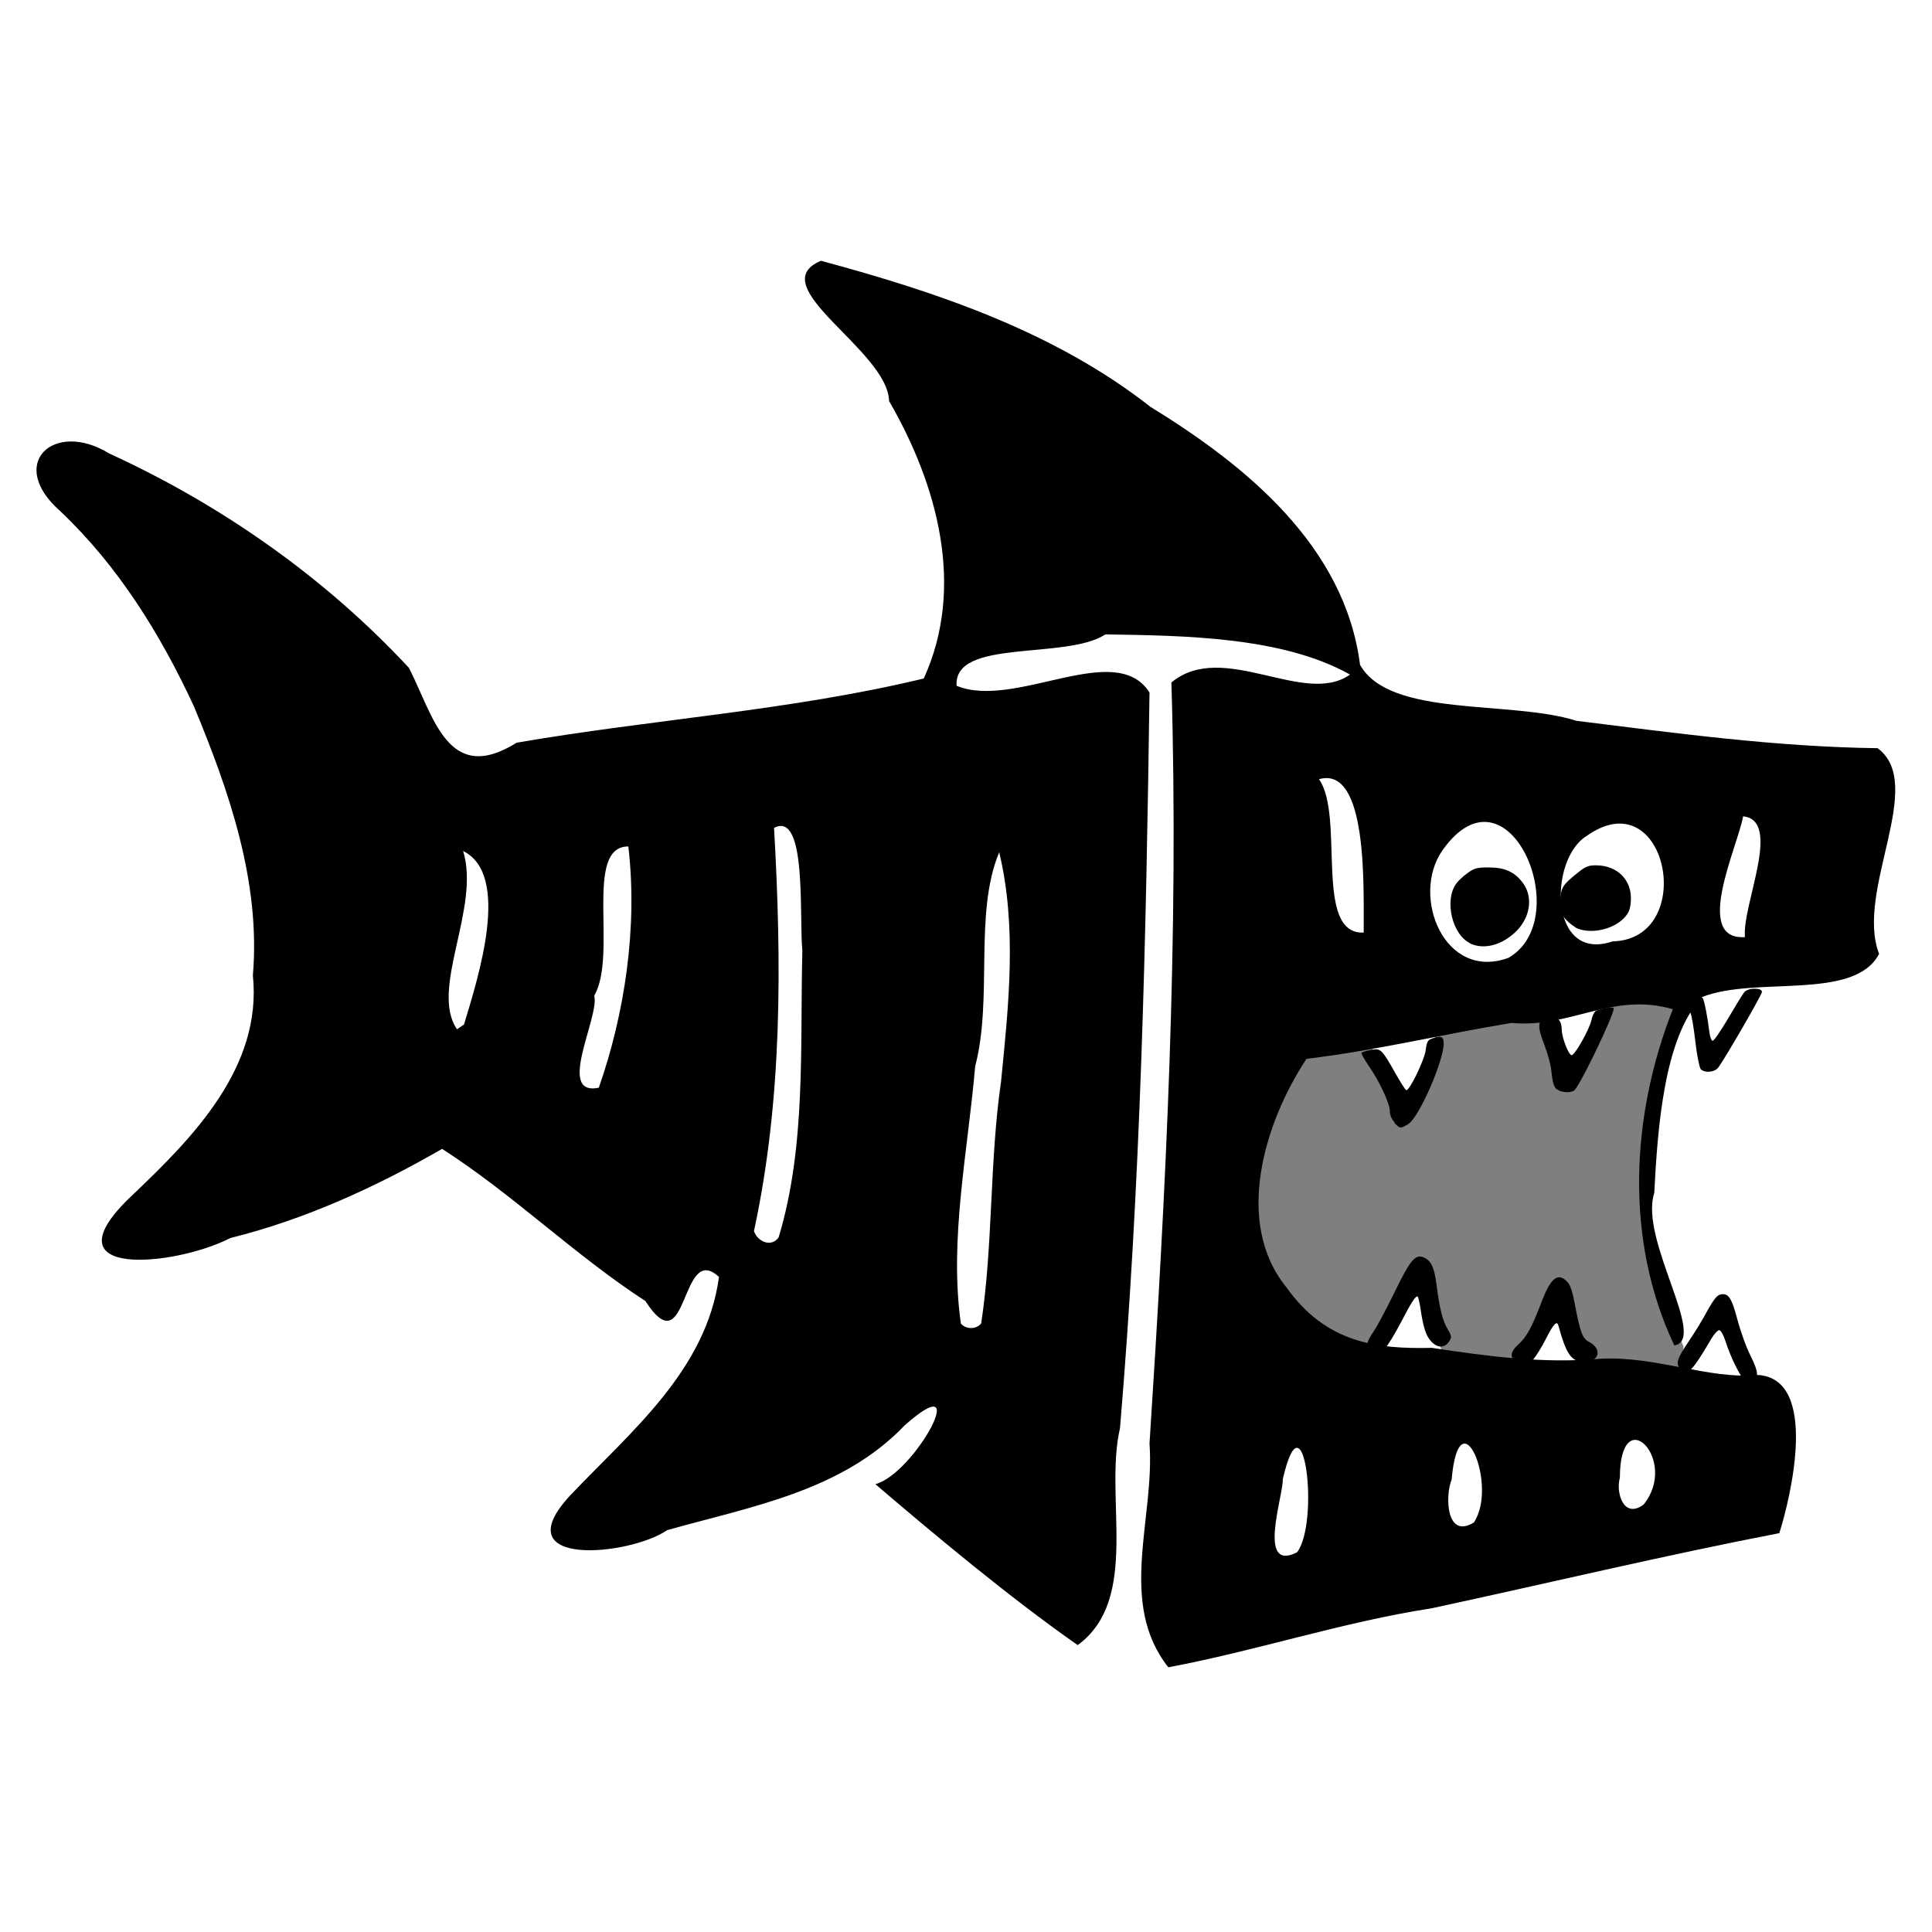
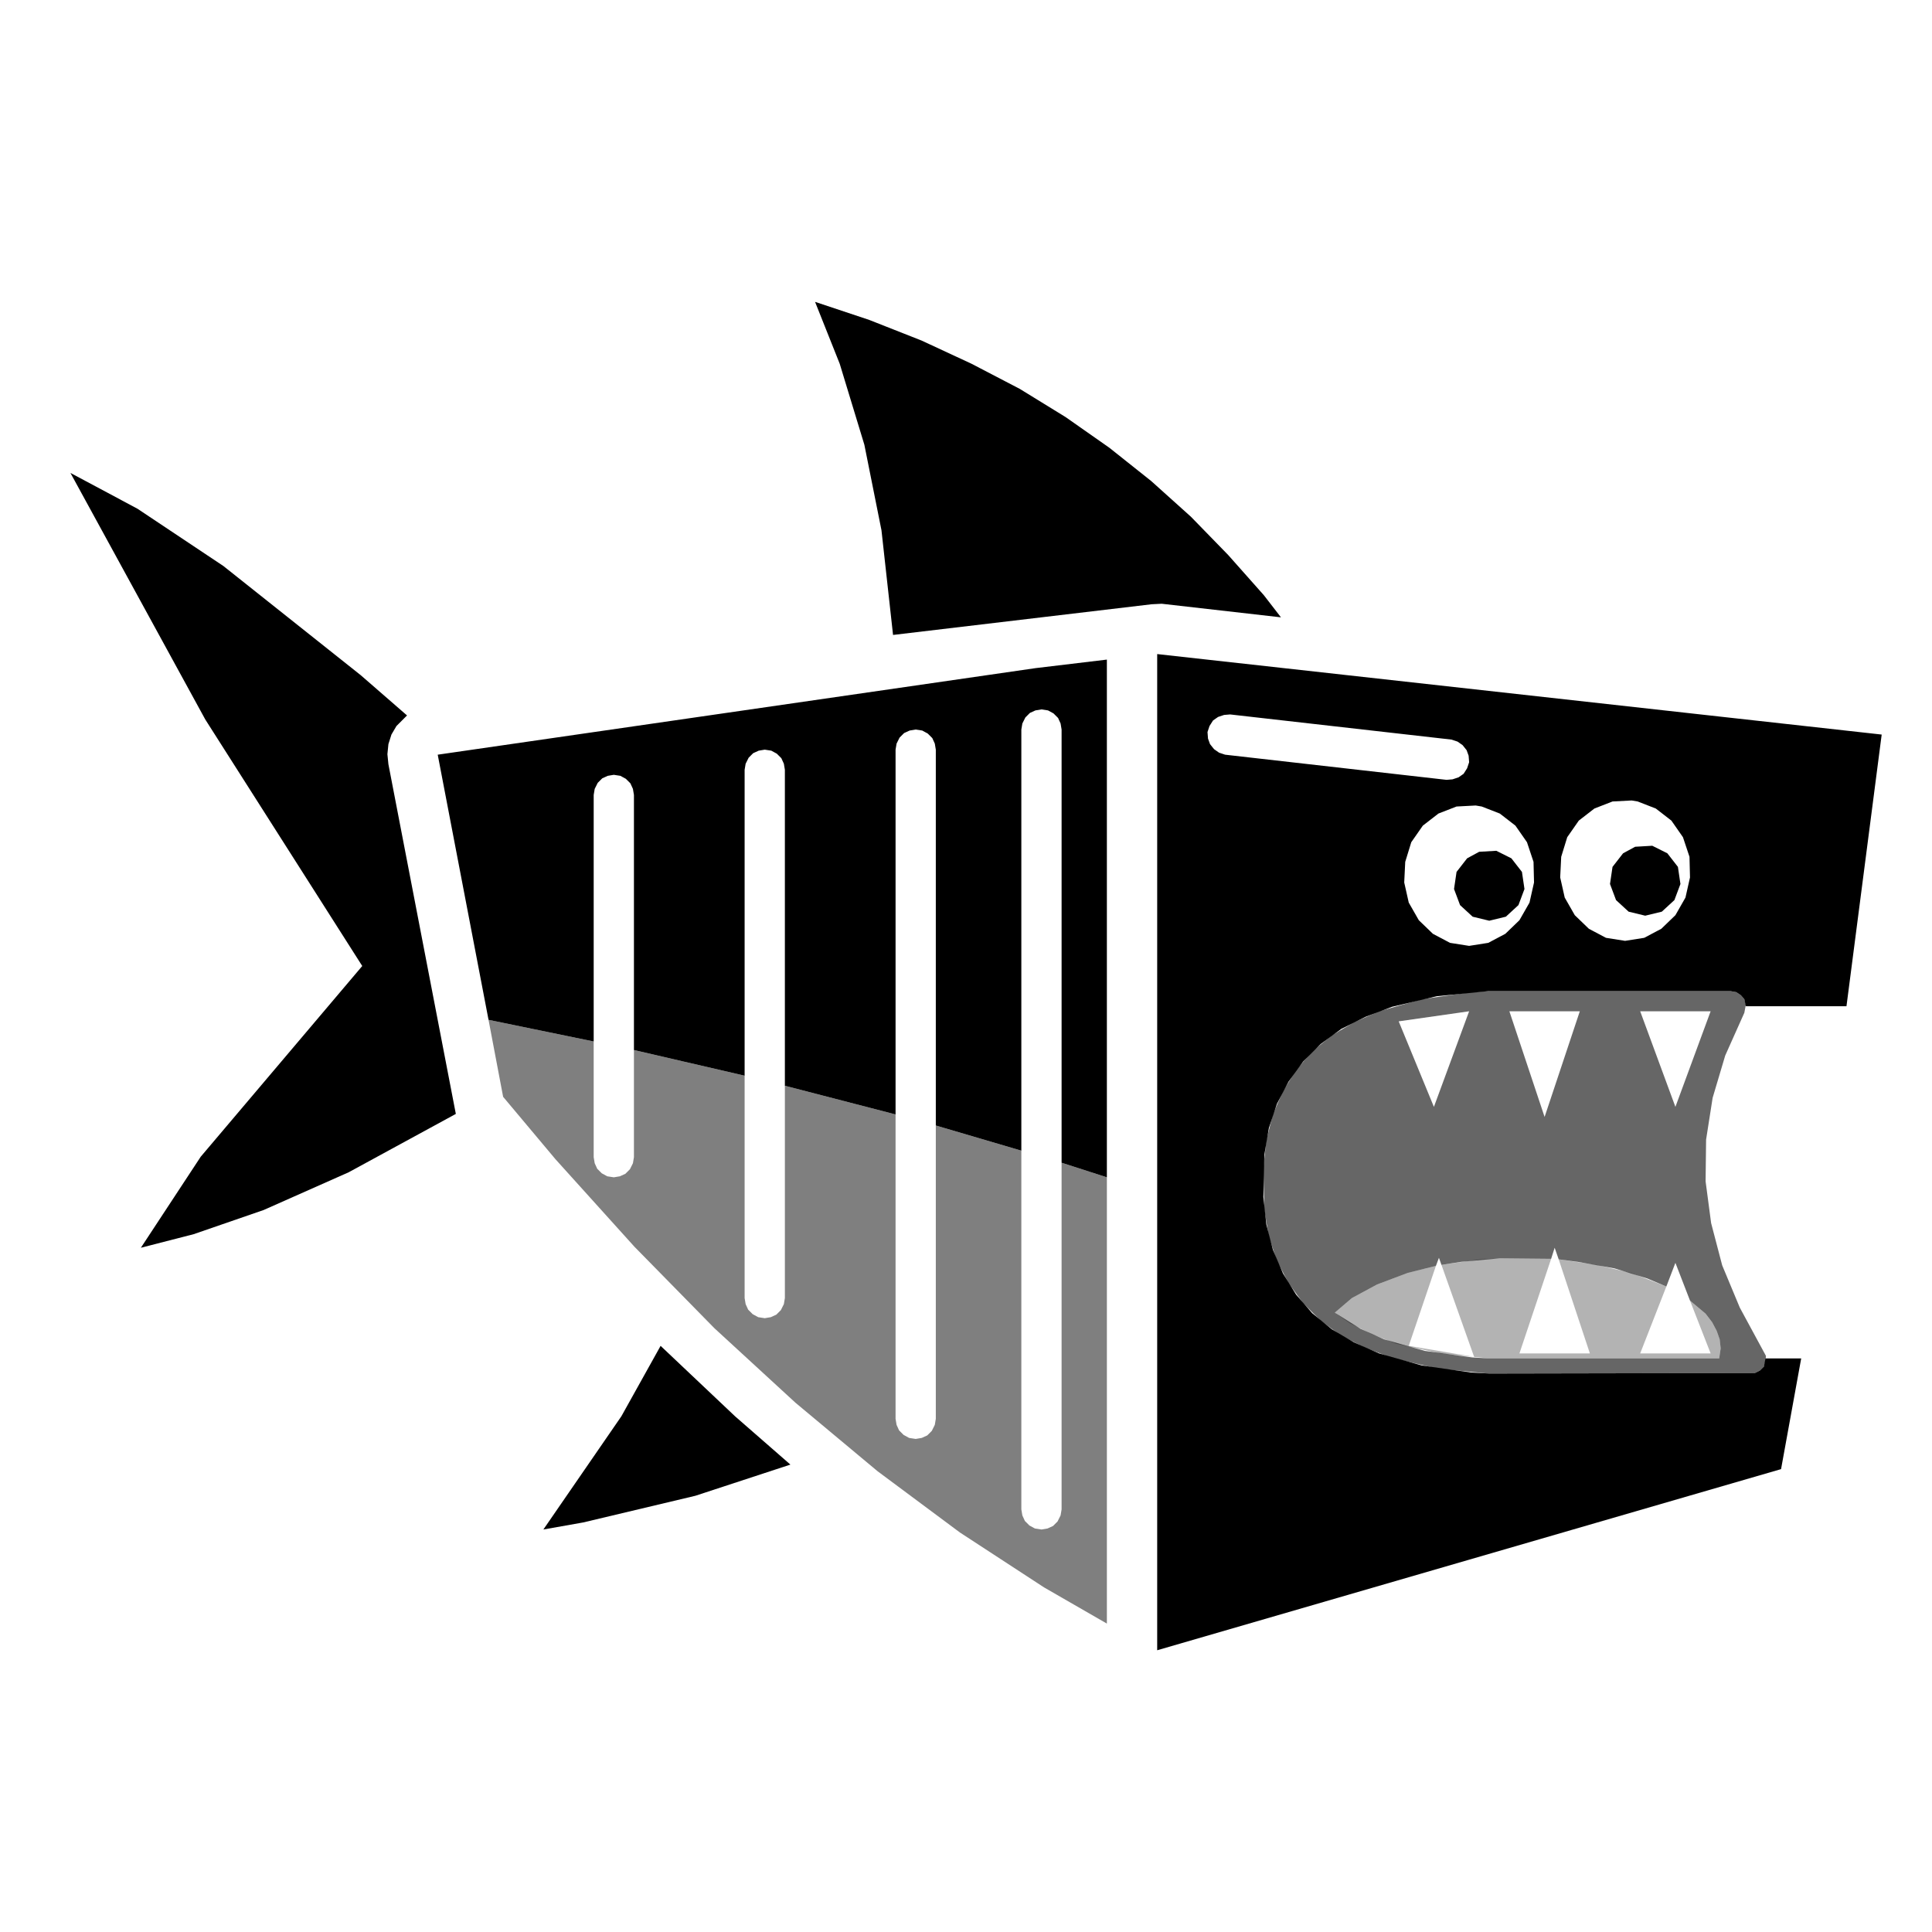
- <svg xmlns="http://www.w3.org/2000/svg" width="24" height="24" viewBox="0 0 6.35 6.35" version="1.1" id="svg5">
-   <defs id="defs2" />
-   <g id="layer1" transform="translate(-43.02986,-160.6289)">
-     <path style="fill:#000000;stroke-width:0.006;fill-opacity:1" d="m 48.763,165.163 c -0.013,-0.008 -0.045,-0.073 -0.062,-0.126 -0.006,-0.019 -0.015,-0.036 -0.02,-0.036 -0.005,-9.5e-4 -0.017,0.012 -0.027,0.029 -0.065,0.111 -0.079,0.123 -0.102,0.097 -0.015,-0.017 -0.011,-0.031 0.03,-0.092 0.019,-0.028 0.046,-0.072 0.06,-0.099 0.018,-0.032 0.031,-0.05 0.041,-0.052 0.027,-0.007 0.038,0.009 0.057,0.081 0.01,0.038 0.029,0.092 0.044,0.121 0.027,0.055 0.027,0.072 0.003,0.081 -0.012,0.004 -0.01,0.006 -0.024,-0.003 z m -0.755,-0.06 c -0.016,-0.016 -0.012,-0.034 0.013,-0.056 0.026,-0.023 0.045,-0.058 0.076,-0.14 0.03,-0.079 0.054,-0.097 0.084,-0.065 0.01,0.01 0.017,0.032 0.024,0.068 0.018,0.097 0.026,0.118 0.047,0.129 0.045,0.023 0.035,0.066 -0.015,0.066 -0.042,0 -0.059,-0.024 -0.085,-0.119 -0.005,-0.018 -0.016,-0.006 -0.041,0.043 -0.014,0.028 -0.033,0.058 -0.041,0.067 -0.018,0.018 -0.048,0.02 -0.063,0.006 z m -0.478,-0.036 c -0.012,-0.012 -0.009,-0.027 0.014,-0.061 0.012,-0.017 0.043,-0.076 0.07,-0.131 0.052,-0.107 0.068,-0.125 0.096,-0.113 0.024,0.011 0.034,0.033 0.041,0.087 0.011,0.084 0.02,0.119 0.036,0.147 0.015,0.025 0.015,0.028 0.005,0.043 -0.014,0.021 -0.038,0.021 -0.058,-9.9e-4 -0.017,-0.018 -0.026,-0.045 -0.035,-0.106 -0.003,-0.021 -0.008,-0.04 -0.009,-0.041 -0.006,-0.006 -0.021,0.017 -0.056,0.085 -0.02,0.038 -0.043,0.076 -0.052,0.084 -0.017,0.016 -0.04,0.018 -0.052,0.007 z m 0.084,-0.749 c -0.01,-0.01 -0.016,-0.023 -0.016,-0.037 0,-0.025 -0.035,-0.1 -0.071,-0.151 -0.014,-0.021 -0.024,-0.039 -0.022,-0.041 0.002,-0.002 0.016,-0.007 0.031,-0.009 0.032,-0.007 0.036,-0.002 0.081,0.078 0.016,0.028 0.031,0.052 0.035,0.054 0.01,0.003 0.06,-0.099 0.064,-0.133 0.003,-0.025 0.007,-0.032 0.019,-0.036 0.03,-0.011 0.04,-0.008 0.04,0.015 -2.4e-4,0.059 -0.081,0.243 -0.116,0.265 -0.026,0.016 -0.027,0.016 -0.046,-0.003 z m 0.533,-0.108 c -0.011,-0.011 -0.014,-0.021 -0.019,-0.068 -0.002,-0.016 -0.012,-0.053 -0.023,-0.081 -0.022,-0.056 -0.021,-0.078 0.002,-0.085 0.039,-0.01 0.055,9e-4 0.056,0.038 7.21e-4,0.027 0.022,0.081 0.032,0.083 0.01,0.002 0.059,-0.084 0.066,-0.117 0.002,-0.011 0.008,-0.023 0.012,-0.027 0.01,-0.008 0.061,-0.017 0.061,-0.01 0,0.022 -0.101,0.234 -0.128,0.268 -0.009,0.011 -0.046,0.01 -0.058,-0.002 z m 0.472,-0.069 c -0.004,-0.006 -0.012,-0.045 -0.017,-0.089 -0.005,-0.044 -0.012,-0.085 -0.015,-0.091 -0.003,-0.007 -0.006,-0.02 -0.006,-0.03 0,-0.016 0.003,-0.019 0.02,-0.023 0.011,-0.002 0.022,-0.002 0.025,8e-4 0.005,0.006 0.016,0.061 0.022,0.111 0.002,0.017 0.007,0.03 0.011,0.03 0.004,0 0.027,-0.033 0.051,-0.074 0.024,-0.041 0.048,-0.08 0.053,-0.086 0.013,-0.015 0.058,-0.015 0.058,-8.6e-4 0,0.009 -0.116,0.21 -0.143,0.248 -0.012,0.017 -0.048,0.02 -0.06,0.004 z m -0.759,-0.413 c -0.057,-0.028 -0.083,-0.139 -0.045,-0.193 0.007,-0.011 0.025,-0.027 0.039,-0.037 0.022,-0.016 0.031,-0.018 0.069,-0.018 0.054,0 0.086,0.015 0.113,0.052 0.034,0.047 0.023,0.115 -0.026,0.161 -0.047,0.044 -0.105,0.058 -0.15,0.036 z m 0.347,-0.052 c -0.012,-0.007 -0.029,-0.021 -0.037,-0.033 -0.012,-0.018 -0.014,-0.028 -0.012,-0.058 0.003,-0.04 0.009,-0.049 0.058,-0.088 0.026,-0.021 0.035,-0.024 0.06,-0.024 0.071,3.4e-4 0.119,0.05 0.114,0.118 -0.002,0.028 -0.007,0.039 -0.023,0.056 -0.038,0.039 -0.115,0.054 -0.16,0.03 z" id="path257" />
-     <path style="fill:#000000;fill-opacity:1;stroke-width:0.006" d="m 46.87,166.109 c -0.168,-0.212 -0.044,-0.491 -0.062,-0.735 0.054,-0.833 0.097,-1.668 0.072,-2.502 0.17,-0.141 0.437,0.081 0.587,-0.026 -0.221,-0.124 -0.541,-0.128 -0.804,-0.132 -0.129,0.085 -0.5,0.012 -0.489,0.169 0.193,0.079 0.522,-0.154 0.634,0.022 -0.011,0.807 -0.029,1.614 -0.097,2.418 -0.053,0.229 0.068,0.561 -0.139,0.713 -0.226,-0.158 -0.479,-0.37 -0.665,-0.529 0.129,-0.034 0.326,-0.397 0.096,-0.193 -0.206,0.216 -0.506,0.267 -0.78,0.344 -0.124,0.085 -0.54,0.125 -0.32,-0.113 0.2,-0.211 0.448,-0.411 0.49,-0.719 -0.128,-0.12 -0.1,0.299 -0.242,0.079 -0.234,-0.152 -0.434,-0.35 -0.668,-0.5 -0.217,0.125 -0.45,0.232 -0.696,0.293 -0.18,0.093 -0.619,0.138 -0.322,-0.141 0.2,-0.19 0.427,-0.421 0.396,-0.722 0.026,-0.307 -0.078,-0.606 -0.194,-0.885 -0.11,-0.237 -0.248,-0.46 -0.439,-0.641 -0.178,-0.156 -0.021,-0.301 0.16,-0.19 0.369,0.169 0.709,0.407 0.986,0.705 0.082,0.161 0.128,0.387 0.354,0.246 0.445,-0.077 0.898,-0.105 1.338,-0.211 0.138,-0.302 0.044,-0.639 -0.114,-0.912 -0.004,-0.167 -0.42,-0.378 -0.224,-0.461 0.382,0.103 0.768,0.233 1.083,0.48 0.314,0.193 0.639,0.457 0.689,0.848 0.098,0.175 0.495,0.115 0.711,0.184 0.33,0.041 0.66,0.086 0.99,0.09 0.162,0.119 -0.075,0.47 0.005,0.676 -0.081,0.156 -0.406,0.072 -0.582,0.142 -0.126,0.134 -0.146,0.434 -0.157,0.644 -0.05,0.153 0.177,0.482 0.066,0.501 -0.164,-0.346 -0.143,-0.754 -0.005,-1.105 -0.199,-0.058 -0.334,0.063 -0.53,0.045 -0.226,0.037 -0.447,0.091 -0.674,0.118 -0.137,0.207 -0.24,0.537 -0.066,0.751 0.131,0.184 0.297,0.203 0.478,0.199 0.185,0.028 0.364,0.052 0.551,0.036 0.183,-0.011 0.361,0.069 0.52,0.053 0.204,0.012 0.107,0.407 0.071,0.52 -0.383,0.074 -0.762,0.165 -1.143,0.247 -0.292,0.045 -0.581,0.141 -0.866,0.194 z m 0.423,-0.378 c 0.075,-0.099 0.022,-0.541 -0.047,-0.24 0.002,0.054 -0.086,0.307 0.047,0.24 z m 0.581,-0.098 c 0.082,-0.122 -0.048,-0.426 -0.073,-0.141 -0.022,0.054 -0.018,0.197 0.073,0.141 z m 0.558,-0.059 c 0.118,-0.146 -0.078,-0.346 -0.078,-0.088 -0.014,0.048 0.012,0.137 0.078,0.088 z m -2.177,-0.597 c 0.039,-0.258 0.027,-0.531 0.065,-0.793 0.025,-0.25 0.053,-0.508 -0.006,-0.754 -0.084,0.202 -0.02,0.477 -0.079,0.704 -0.024,0.279 -0.086,0.569 -0.047,0.845 0.017,0.02 0.051,0.02 0.067,-8.1e-4 z m -0.666,-0.281 c 0.091,-0.301 0.07,-0.629 0.078,-0.942 -0.011,-0.111 0.016,-0.462 -0.093,-0.404 0.025,0.442 0.028,0.89 -0.066,1.325 0.01,0.033 0.056,0.056 0.081,0.021 z m -0.591,-0.492 c 0.086,-0.246 0.128,-0.53 0.097,-0.793 -0.148,-4e-4 -0.034,0.357 -0.112,0.49 0.018,0.071 -0.127,0.332 0.015,0.303 z m -0.443,-0.208 c 0.047,-0.156 0.155,-0.492 -0.003,-0.57 0.058,0.186 -0.111,0.454 -0.02,0.586 l 0.023,-0.016 z m 3.433,-0.219 c 0.224,-0.129 -0.002,-0.66 -0.218,-0.352 -0.104,0.151 0.008,0.429 0.218,0.352 z m 0.342,-0.054 c 0.282,-0.007 0.18,-0.536 -0.086,-0.346 -0.124,0.077 -0.124,0.417 0.086,0.346 z m 0.435,-0.014 c -0.01,-0.105 0.124,-0.384 -0.006,-0.397 -0.017,0.098 -0.166,0.408 0.006,0.397 z m -1.253,-0.015 c -0.001,-0.139 0.016,-0.551 -0.147,-0.504 0.086,0.121 -0.019,0.512 0.147,0.504 z" id="path259" />
-     <path style="fill:#000000;fill-opacity:0.5;stroke:none;stroke-width:0.01;stroke-linecap:butt;stroke-linejoin:miter;stroke-miterlimit:4;stroke-dasharray:none;stroke-opacity:1" d="m 48.561,163.897 -0.25,0.035 c -0.024,0.091 -0.068,0.172 -0.13,0.241 l -0.064,-0.214 -0.369,0.052 c -0.004,0.092 -0.027,0.184 -0.097,0.276 l -0.127,-0.244 -0.223,0.032 c 0,0 -0.152,0.279 -0.154,0.46 -0.002,0.181 0.069,0.464 0.374,0.534 l 0.027,0.003 0.149,-0.255 0.078,0.277 0.254,0.025 0.118,-0.203 c 0.048,0.111 0.094,0.204 0.126,0.211 l 0.288,0.009 0.002,-0.082 c 0,0 -0.109,-0.25 -0.117,-0.383 -0.017,-0.278 0.114,-0.775 0.114,-0.775 z" id="path1708" />
-   </g>
+ <svg xmlns="http://www.w3.org/2000/svg" viewBox="8 8 384 384" width="24" height="24">
+   <path fill-rule="evenodd" d="M382,154L375,208L355,208L354.7,206.6L354,205.8L353.1,205.2L352,205L303.8,205L293.6,206L284.7,208.1L279.4,210.1L274.6,212.5L270.5,215.5L267,219L264.1,223L261.8,227.4L260.2,232.2L259.3,237.5L259.1,245.9L259.7,251.4L261,256.4L263,261.1L265.6,265.3L268.8,269L272.7,272.2L277.1,274.8L282.1,277L290.6,279.4L300.4,280.8L304,281L356.8,280.9L357.8,280.4L358.6,279.6L358.9,278L366,278L362,300L238,336L238,138ZM154.1,289.5L165.1,299.1L146.2,305.3L123.9,310.6L116,312L131.5,289.5L139.3,275.5ZM35.3,109.1L52.4,120.5L79.7,142.2L88.9,150.2L86.8,152.3L85.8,154L85.2,155.9L85,157.9L85.2,159.9L98.6,229.4L77.3,241L60.4,248.5L46.5,253.3L36,256L47.9,237.9L80,200L48.8,151L22,102ZM228,242L219,239.1L219,153L218.8,151.8L218.3,150.7L217.4,149.8L216.3,149.2L215,149L213.8,149.2L212.7,149.7L211.8,150.6L211.2,151.8L211,153L211,236.7L194,231.7L194,157L193.8,155.8L193.3,154.7L192.4,153.8L191.3,153.2L190,153L188.8,153.2L187.7,153.7L186.8,154.6L186.2,155.8L186,157L186,229.5L164,223.8L164,161L163.8,159.8L163.3,158.7L162.4,157.8L161.3,157.2L160,157L158.8,157.2L157.7,157.7L156.8,158.6L156.2,159.8L156,161L156,221.8L134,216.7L134,166L133.8,164.8L133.3,163.7L132.4,162.8L131.3,162.2L130,162L128.8,162.2L127.7,162.7L126.8,163.6L126.2,164.8L126,166L126,215L105.1,210.7L95,158L213.8,140.8L228,139.1ZM297.5,168.3L293.9,169.7L290.8,172.1L288.5,175.4L287.3,179.3L287.1,183.4L288,187.4L290,190.9L292.8,193.6L296.2,195.4L300,196L303.8,195.4L307.2,193.6L310,190.9L312,187.4L312.9,183.4L312.8,179.3L311.5,175.4L309.2,172.1L306.1,169.7L302.5,168.3L301.3,168.1ZM328.5,167.3L324.9,168.7L321.8,171.1L319.5,174.4L318.3,178.3L318.1,182.4L319,186.4L321,189.9L323.8,192.6L327.2,194.4L331,195L334.8,194.4L338.2,192.6L341,189.9L343,186.4L343.9,182.4L343.8,178.3L342.5,174.4L340.2,171.1L337.1,168.7L333.5,167.3L332.3,167.1ZM308.4,178.6L310.5,181.3L311,184.7L309.8,187.9L307.3,190.2L304,191L300.7,190.2L298.2,187.9L297,184.7L297.5,181.3L299.6,178.6L302,177.3L305.4,177.1ZM339.4,177.6L341.5,180.3L342,183.7L340.8,186.9L338.3,189.2L335,190L331.7,189.2L329.2,186.9L328,183.7L328.5,180.3L330.6,177.6L333,176.3L336.4,176.1ZM251.3,150.1L250.1,150.5L249.1,151.2L248.4,152.3L248,153.5L248.1,154.8L248.5,155.9L249.3,156.9L250.3,157.6L251.5,158L295.5,163L296.7,162.9L297.9,162.5L298.9,161.8L299.6,160.7L300,159.5L299.9,158.2L299.5,157.1L298.7,156.1L297.7,155.4L296.5,155L252.5,150ZM180.8,71.6L191.2,75.7L201.1,80.3L210.7,85.3L219.8,90.9L228.5,97L236.8,103.6L244.7,110.7L252.1,118.3L259.2,126.3L262.6,130.7L238.9,128L236.9,128.1L185.5,134.2L183.2,113.4L179.8,96.4L174.9,80.3L170,68Z" />
+   <path fill-rule="evenodd" fill-opacity=".5" d="M126,215L126,238L126.2,239.2L126.7,240.3L127.6,241.2L128.7,241.8L130,242L131.2,241.8L132.3,241.3L133.2,240.4L133.8,239.2L134,238L134,216.7L156,221.8L156,266L156.2,267.2L156.7,268.3L157.6,269.2L158.7,269.8L160,270L161.2,269.8L162.3,269.3L163.2,268.4L163.8,267.2L164,266L164,223.8L186,229.5L186,290L186.2,291.2L186.7,292.3L187.6,293.2L188.7,293.8L190,294L191.2,293.8L192.3,293.3L193.2,292.4L193.8,291.2L194,290L194,231.7L211,236.7L211,308L211.2,309.2L211.7,310.3L212.6,311.2L213.7,311.8L215,312L216.2,311.8L217.3,311.3L218.2,310.4L218.8,309.2L219,308L219,239.1L228,242L228,330.7L215.5,323.5L198.8,312.6L182.4,300.4L166.1,286.8L150,272L134.1,255.8L118.4,238.4L108,226L105.1,210.7Z" />
+   <path fill-rule="evenodd" fill-opacity=".6" d="M353.1,205.2L354,205.8L354.7,206.6L355,207.7L354.7,209.3L350.9,217.8L348.4,226.2L347.1,234.5L347,242.8L348.1,251.1L350.3,259.5L353.8,267.9L359,277.5L358.9,278.6L358.6,279.6L357.8,280.4L356.8,280.9L303.8,281L293.6,280L284.7,277.9L279.4,275.9L274.6,273.5L270.5,270.5L267,267L264.1,263L261.8,258.6L260.2,253.8L259.3,248.5L259.1,240.1L259.7,234.6L261,229.5L263,224.9L265.6,220.7L268.8,217L272.7,213.8L277.1,211.2L282.1,209L290.6,206.6L300.4,205.2L304,205L352,205ZM316.3,258.2L306.1,258.1L298.4,258.8L294.5,259.4L294,258L293.4,259.6L287.8,261L281.7,263.3L276.7,266L273.3,268.9L278.4,272.1L283.1,274.2L291.2,276.5L300.6,277.8L304,278L349.7,278L350,276L349.8,274.2L349.2,272.5L348.3,270.8L347,269.1L343.9,266.5L341,259L339.2,263.7L335.4,262.1L328.9,260.1L321.6,258.8L317.8,258.3L317,256ZM308,209L315,230L322,209ZM286,211L293,228L300,209ZM334,209L341,228L348,209Z" />
+   <path fill-rule="evenodd" fill-opacity=".3" d="M316.3,258.2L310,277L324,277L317.8,258.3L325.3,259.4L332.2,261L339.2,263.7L334,277L348,277L343.9,266.5L347,269.1L348.3,270.8L349.2,272.5L349.8,274.2L350,276L349.7,278L304,278L294.2,277L285.6,275.1L280.7,273.2L276.3,271L273.3,268.9L276.7,266L281.7,263.3L287.8,261L293.4,259.6L288,275.5L301,277.7L294.5,259.4L302.2,258.3L306.1,258.1Z" />
</svg>
